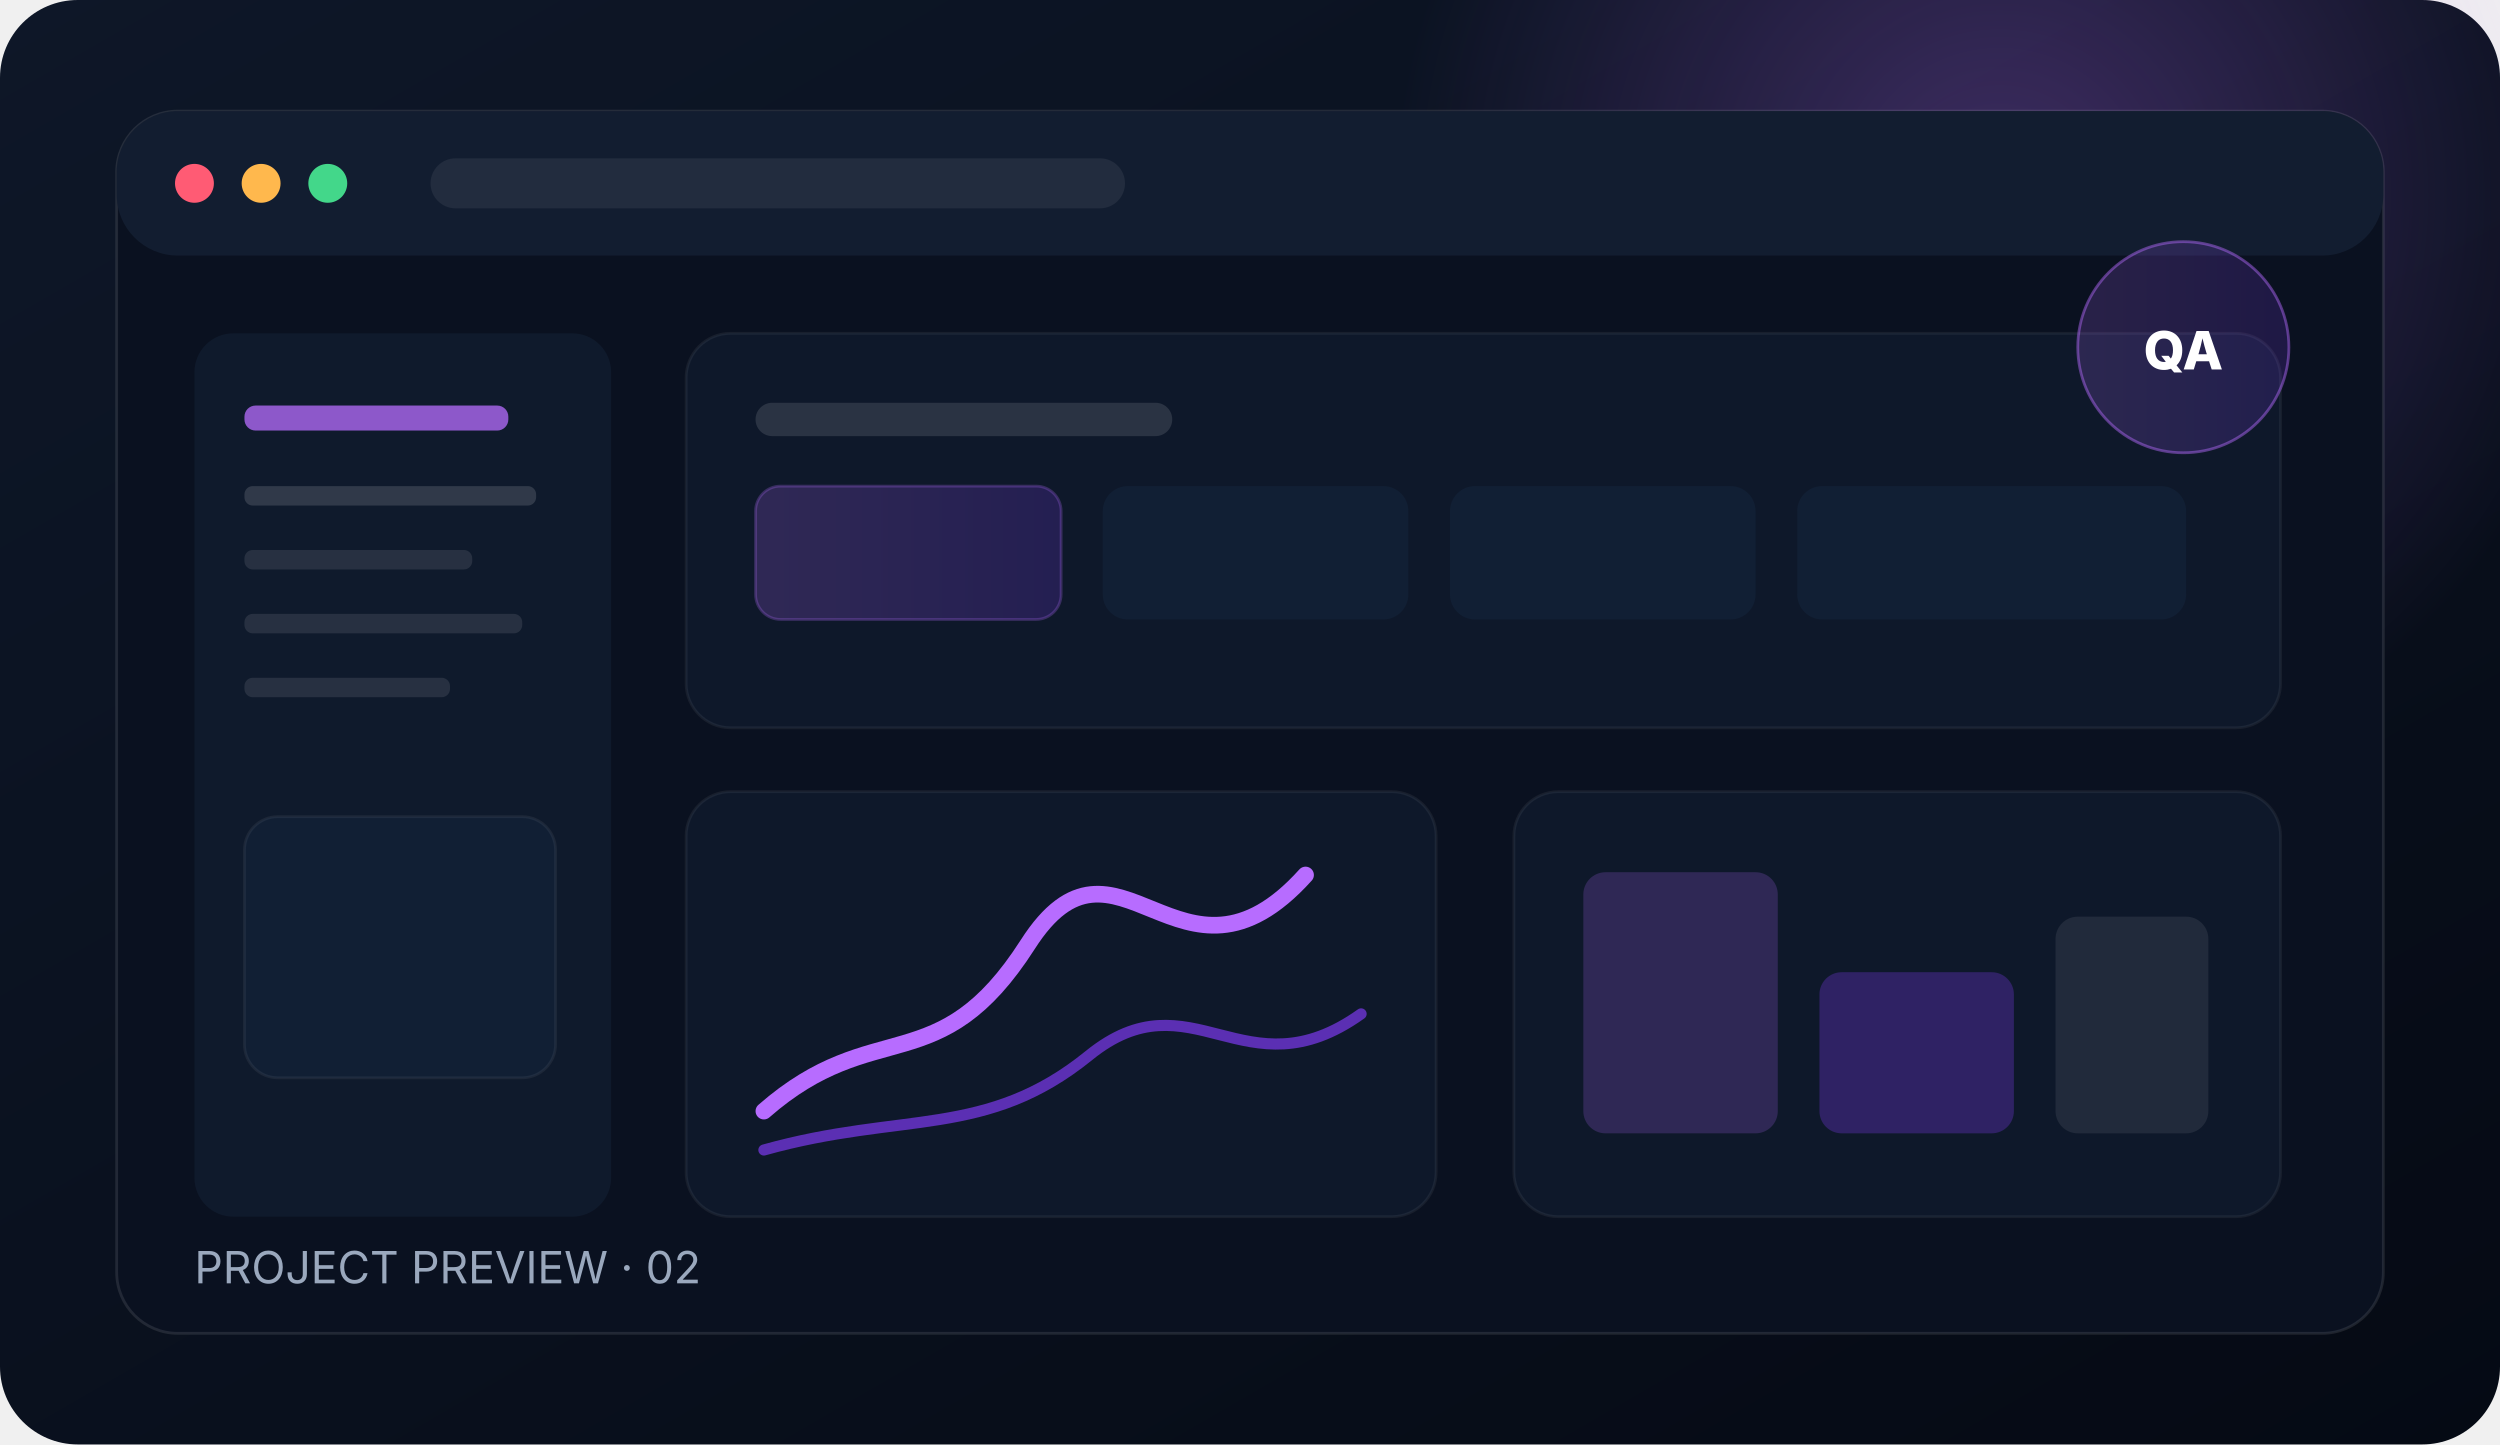
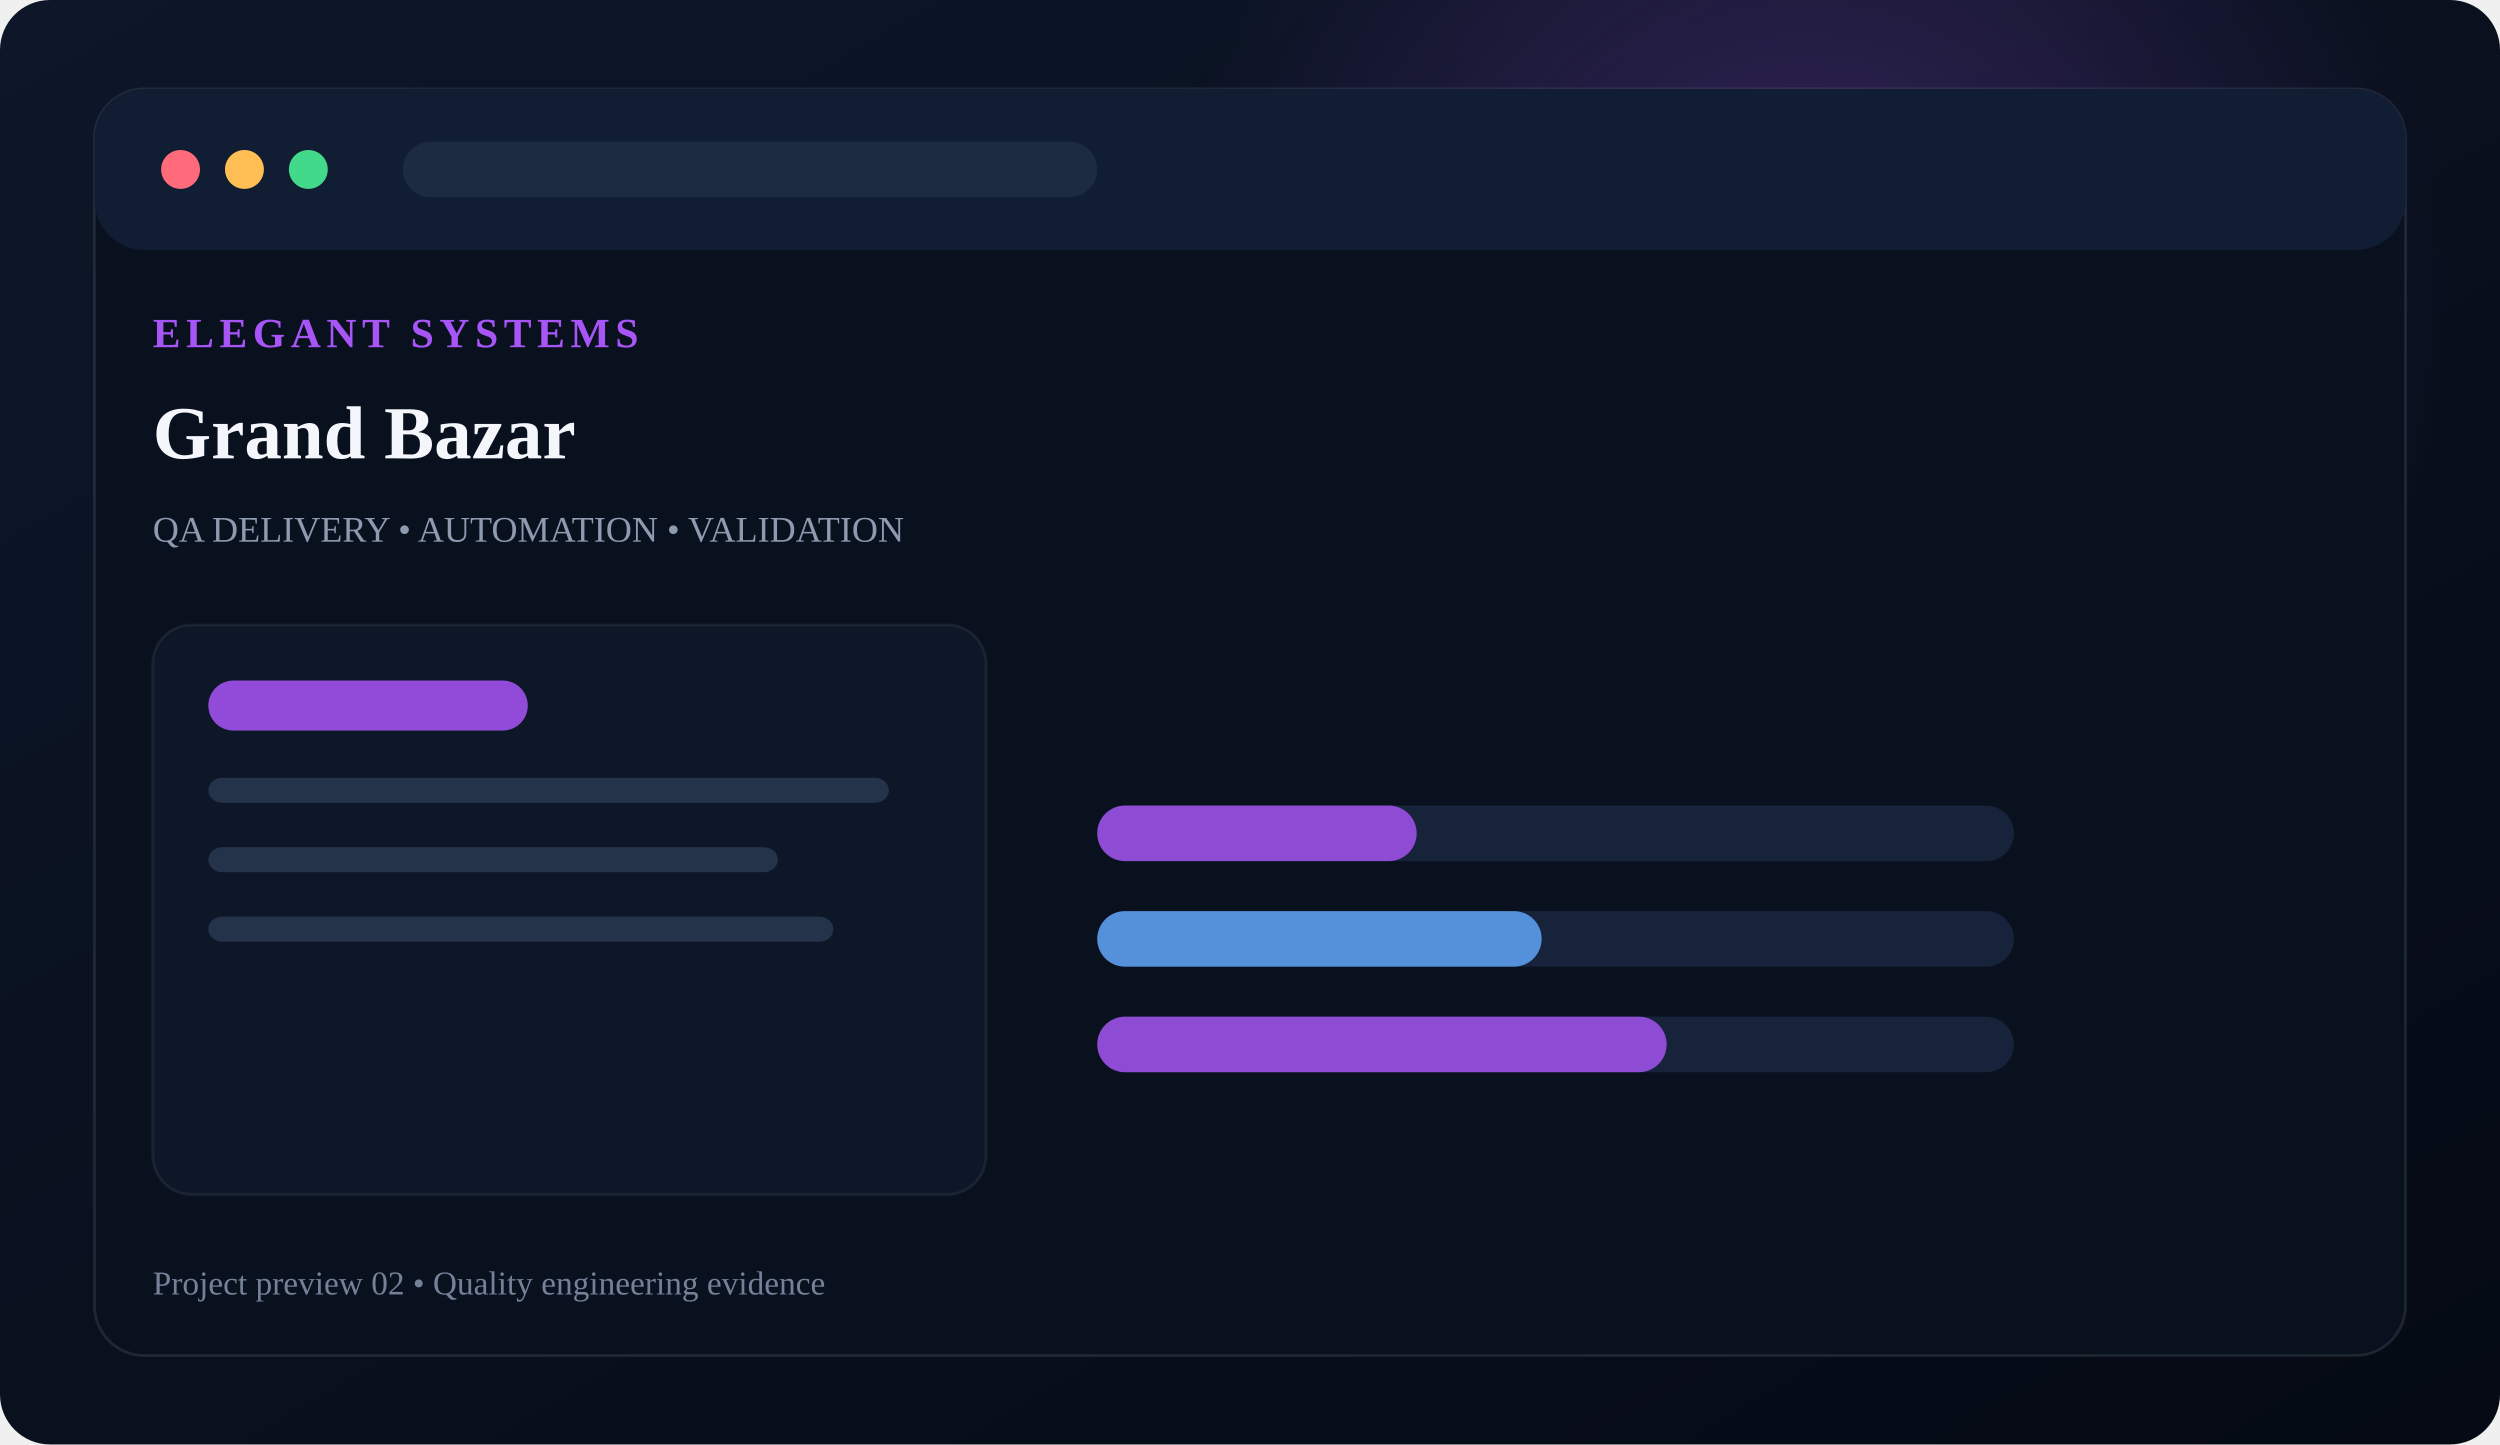
<svg xmlns="http://www.w3.org/2000/svg" viewBox="0 0 900 520">
  <defs>
    <linearGradient id="bg" x1="0" y1="0" x2="1" y2="1">
-       <stop offset="0" stop-color="#0e1728" />
+       <stop offset="0" stop-color="#0d1729" />
      <stop offset="1" stop-color="#050a14" />
    </linearGradient>
-     <linearGradient id="accent" x1="0" y1="0" x2="1" y2="0">
-       <stop offset="0" stop-color="#b76cff" />
-       <stop offset="1" stop-color="#7c3aed" />
-     </linearGradient>
-     <radialGradient id="glow">
-       <stop offset="0" stop-color="#b76cff" stop-opacity=".30" />
-       <stop offset="1" stop-color="#b76cff" stop-opacity="0" />
+     <radialGradient id="g">
+       <stop offset="0" stop-color="#a855f7" stop-opacity=".28" />
+       <stop offset="1" stop-color="#a855f7" stop-opacity="0" />
    </radialGradient>
-     <filter id="shadow">
-       <feDropShadow dx="0" dy="18" stdDeviation="20" flood-color="#000" flood-opacity=".45" />
-     </filter>
  </defs>
-   <rect width="900" height="520" rx="28" fill="url(#bg)" />
-   <circle cx="720" cy="70" r="220" fill="url(#glow)" />
-   <rect x="42" y="40" width="816" height="440" rx="22" fill="#0a1120" stroke="#ffffff" stroke-opacity=".10" />
-   <rect x="42" y="40" width="816" height="52" rx="22" fill="#121d30" />
-   <circle cx="70" cy="66" r="7" fill="#ff5b74" />
-   <circle cx="94" cy="66" r="7" fill="#ffb84d" />
-   <circle cx="118" cy="66" r="7" fill="#43d78a" />
-   <rect x="155" y="57" width="250" height="18" rx="9" fill="#ffffff" fill-opacity=".07" />
-   <rect x="70" y="120" width="150" height="318" rx="14" fill="#0f1a2c" />
-   <rect x="88" y="146" width="95" height="9" rx="4" fill="#b76cff" fill-opacity=".75" />
-   <rect x="88" y="175" width="105" height="7" rx="3" fill="#ffffff" fill-opacity=".14" />
-   <rect x="88" y="198" width="82" height="7" rx="3" fill="#ffffff" fill-opacity=".10" />
-   <rect x="88" y="221" width="100" height="7" rx="3" fill="#ffffff" fill-opacity=".10" />
-   <rect x="88" y="244" width="74" height="7" rx="3" fill="#ffffff" fill-opacity=".10" />
-   <rect x="88" y="294" width="112" height="94" rx="12" fill="#111f34" stroke="#ffffff" stroke-opacity=".06" />
-   <rect x="247" y="120" width="574" height="142" rx="16" fill="#0e182a" stroke="#ffffff" stroke-opacity=".06" />
-   <rect x="272" y="145" width="150" height="12" rx="6" fill="#ffffff" fill-opacity=".12" />
-   <rect x="272" y="175" width="110" height="48" rx="9" fill="url(#accent)" fill-opacity=".20" stroke="#b76cff" stroke-opacity=".25" />
-   <rect x="397" y="175" width="110" height="48" rx="9" fill="#111f34" />
-   <rect x="522" y="175" width="110" height="48" rx="9" fill="#111f34" />
-   <rect x="647" y="175" width="140" height="48" rx="9" fill="#111f34" />
-   <rect x="247" y="285" width="270" height="153" rx="16" fill="#0e182a" stroke="#ffffff" stroke-opacity=".06" />
-   <path d="M275 400 C315 365 338 390 370 340 S425 365 470 315" fill="none" stroke="#b76cff" stroke-width="6" stroke-linecap="round" />
-   <path d="M275 414 C325 400 355 410 392 380 S448 395 490 365" fill="none" stroke="#7c3aed" stroke-opacity=".7" stroke-width="4" stroke-linecap="round" />
-   <rect x="545" y="285" width="276" height="153" rx="16" fill="#0e182a" stroke="#ffffff" stroke-opacity=".06" />
-   <rect x="570" y="314" width="70" height="94" rx="8" fill="#b76cff" fill-opacity=".20" />
-   <rect x="655" y="350" width="70" height="58" rx="8" fill="#7c3aed" fill-opacity=".30" />
-   <rect x="740" y="330" width="55" height="78" rx="8" fill="#ffffff" fill-opacity=".08" />
-   <circle cx="786" cy="125" r="38" fill="url(#accent)" fill-opacity=".18" stroke="#b76cff" stroke-opacity=".45" />
-   <text x="786" y="133" text-anchor="middle" font-family="Inter,Arial,sans-serif" font-size="19" font-weight="800" fill="#fff">QA</text>
-   <text x="70" y="462" font-family="Inter,Arial,sans-serif" font-size="16" fill="#9aa8bd">PROJECT PREVIEW · 02</text>
+   <rect width="900" height="520" rx="18" fill="url(#bg)" />
+   <circle cx="650" cy="110" r="230" fill="url(#g)" />
+   <rect x="34" y="32" width="832" height="456" rx="18" fill="#09111f" stroke="#ffffff18" />
+   <rect x="34" y="32" width="832" height="58" rx="18" fill="#111d32" />
+   <circle cx="65" cy="61" r="7" fill="#ff6b7a" />
+   <circle cx="88" cy="61" r="7" fill="#ffbf55" />
+   <circle cx="111" cy="61" r="7" fill="#42d98b" />
+   <rect x="145" y="51" width="250" height="20" rx="10" fill="#1c2a42" />
+   <text x="55" y="125" fill="#a855f7" font-size="15" font-weight="800" letter-spacing="2">ELEGANT SYSTEMS</text>
+   <text x="55" y="165" fill="#f4f6fb" font-size="27" font-weight="800">Grand Bazar</text>
+   <text x="55" y="195" fill="#8e9ab0" font-size="13">QA DELIVERY • AUTOMATION • VALIDATION</text>
+   <rect x="55" y="225" width="300" height="205" rx="14" fill="#0d1728" stroke="#ffffff10" />
+   <rect x="75" y="245" width="115" height="18" rx="9" fill="#a855f7" opacity=".85" />
+   <rect x="75" y="280" width="245" height="9" rx="5" fill="#25334a" />
+   <rect x="75" y="305" width="205" height="9" rx="5" fill="#25334a" />
+   <rect x="75" y="330" width="225" height="9" rx="5" fill="#25334a" />
+   <rect x="395" y="290" width="330" height="20" rx="10" fill="#17233a" />
+   <rect x="395" y="290" width="115" height="20" rx="10" fill="#a855f7" opacity=".82" />
+   <rect x="395" y="328" width="330" height="20" rx="10" fill="#17233a" />
+   <rect x="395" y="328" width="160" height="20" rx="10" fill="#63a8ff" opacity=".82" />
+   <rect x="395" y="366" width="330" height="20" rx="10" fill="#17233a" />
+   <rect x="395" y="366" width="205" height="20" rx="10" fill="#a855f7" opacity=".82" />
+   <text x="55" y="466" fill="#748198" font-size="12">Project preview 02 • Quality engineering evidence</text>
</svg>
